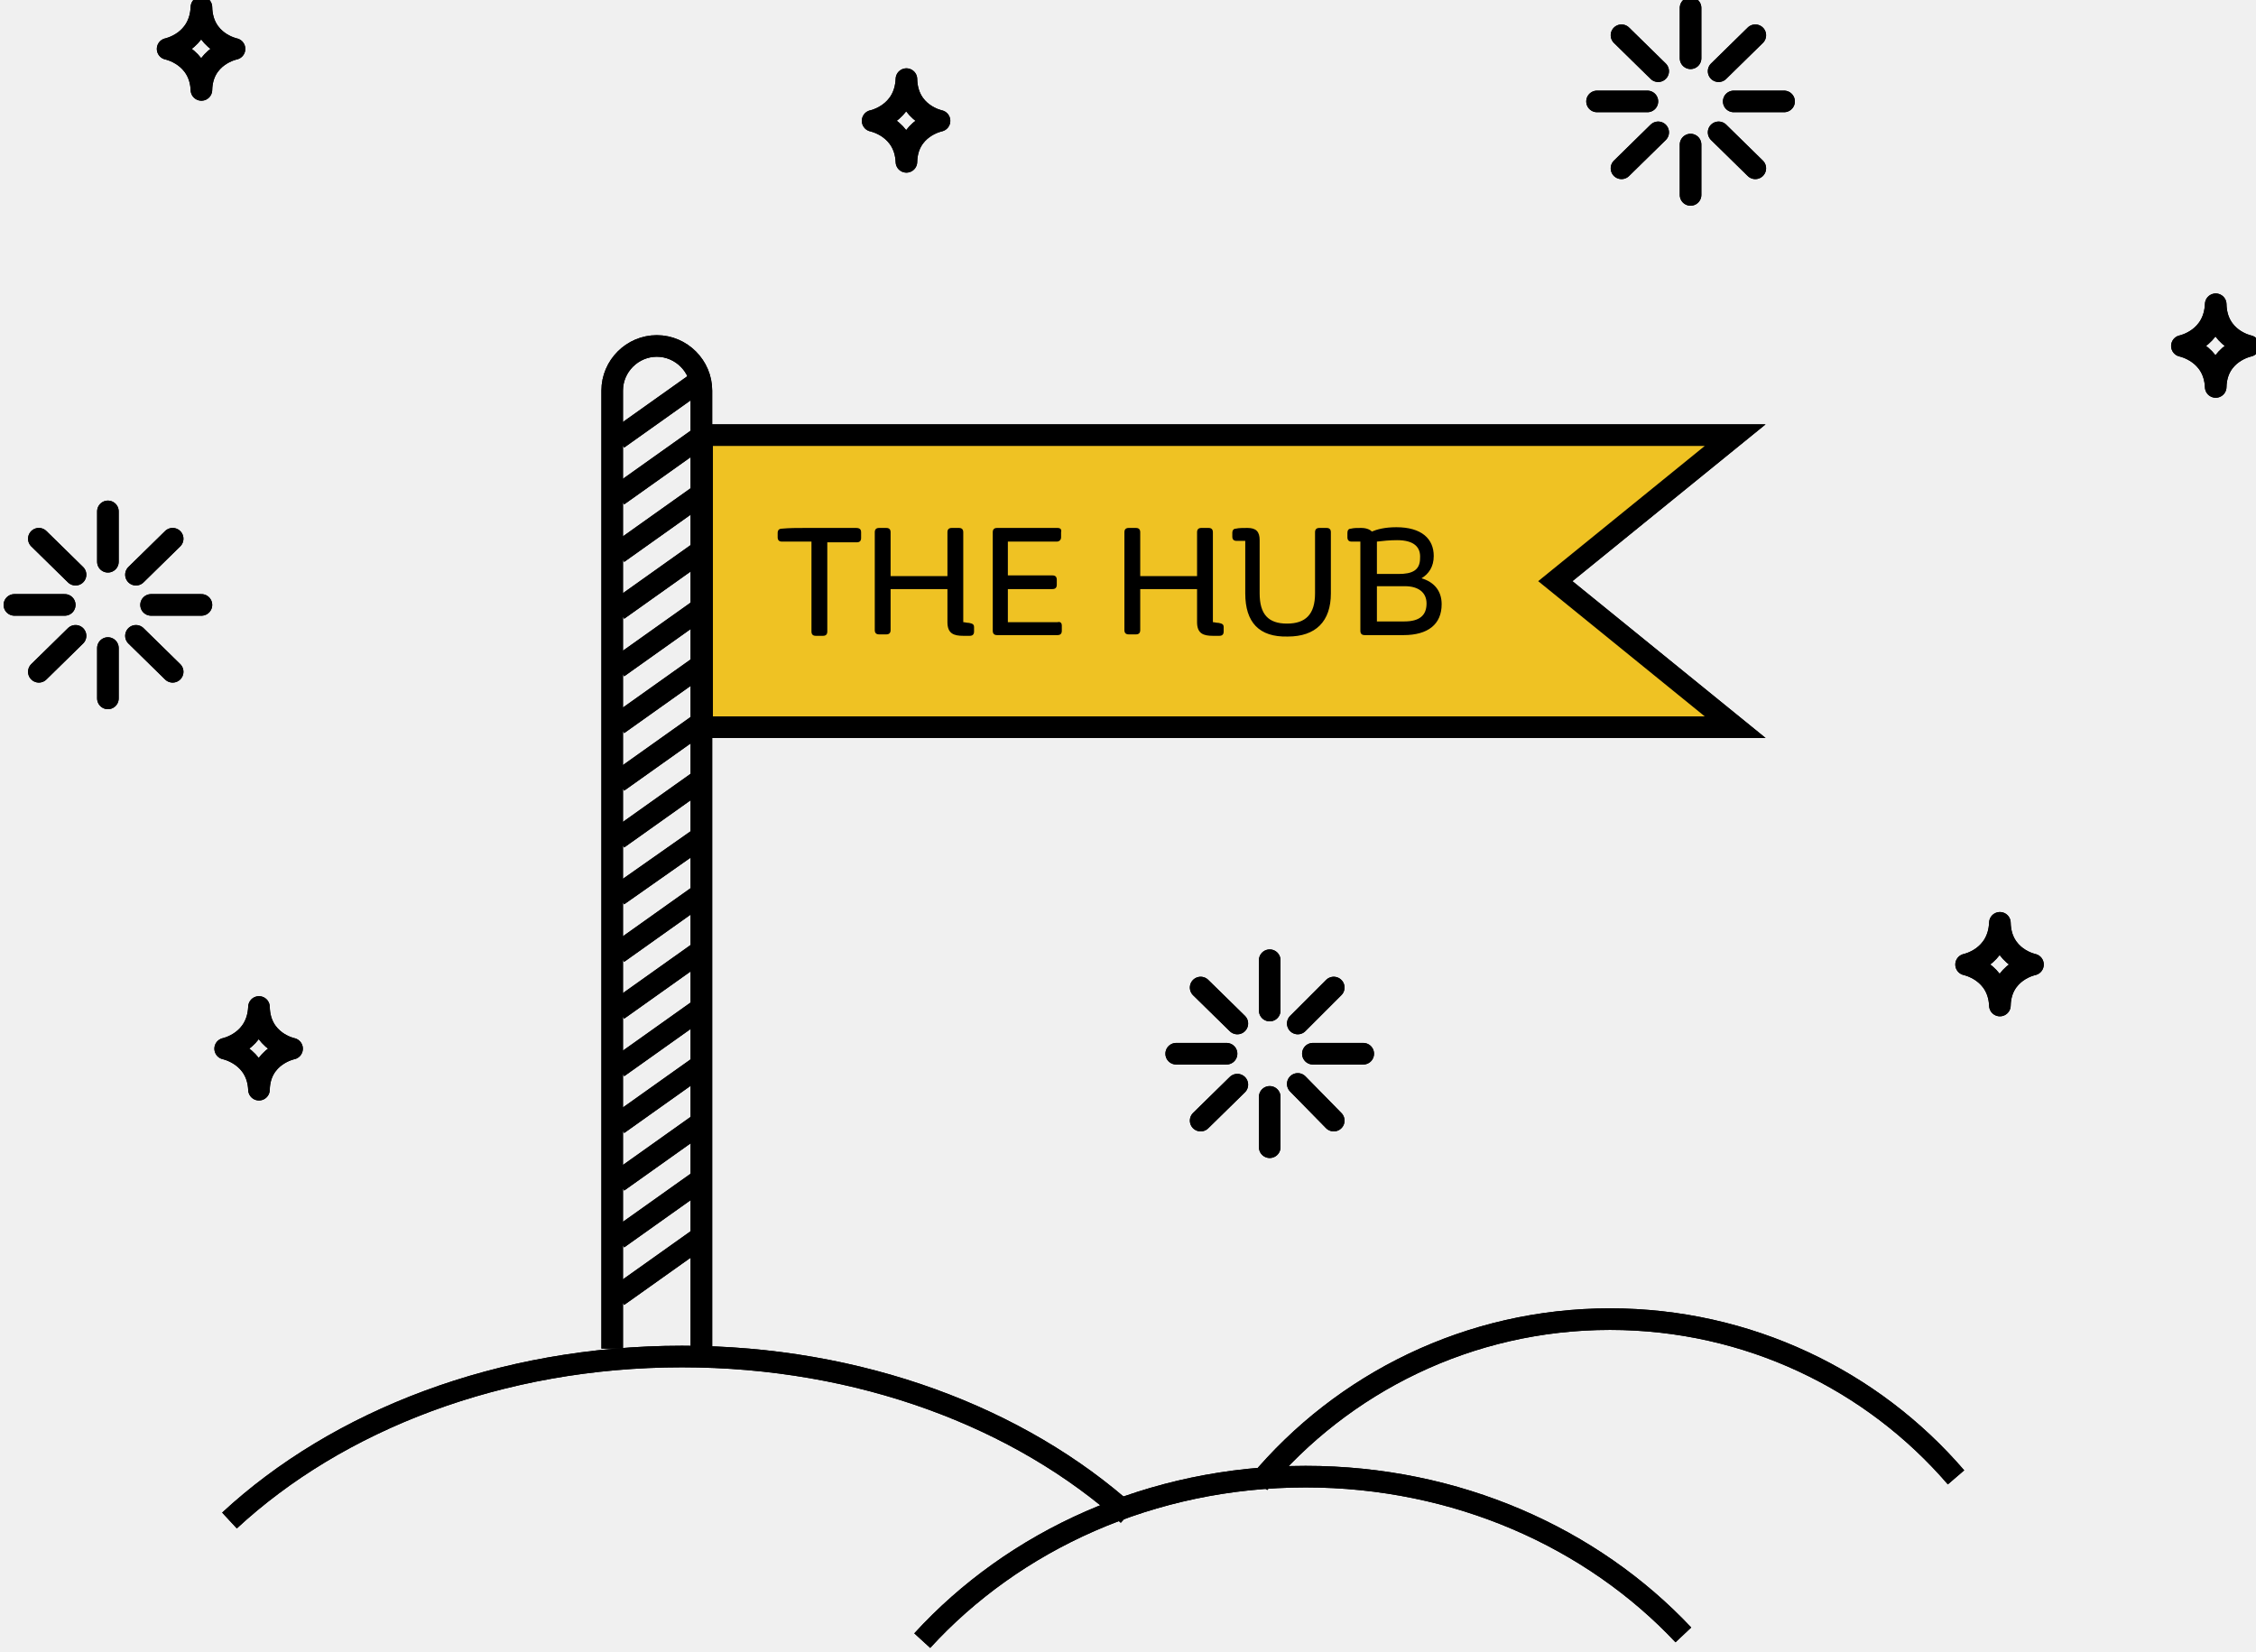
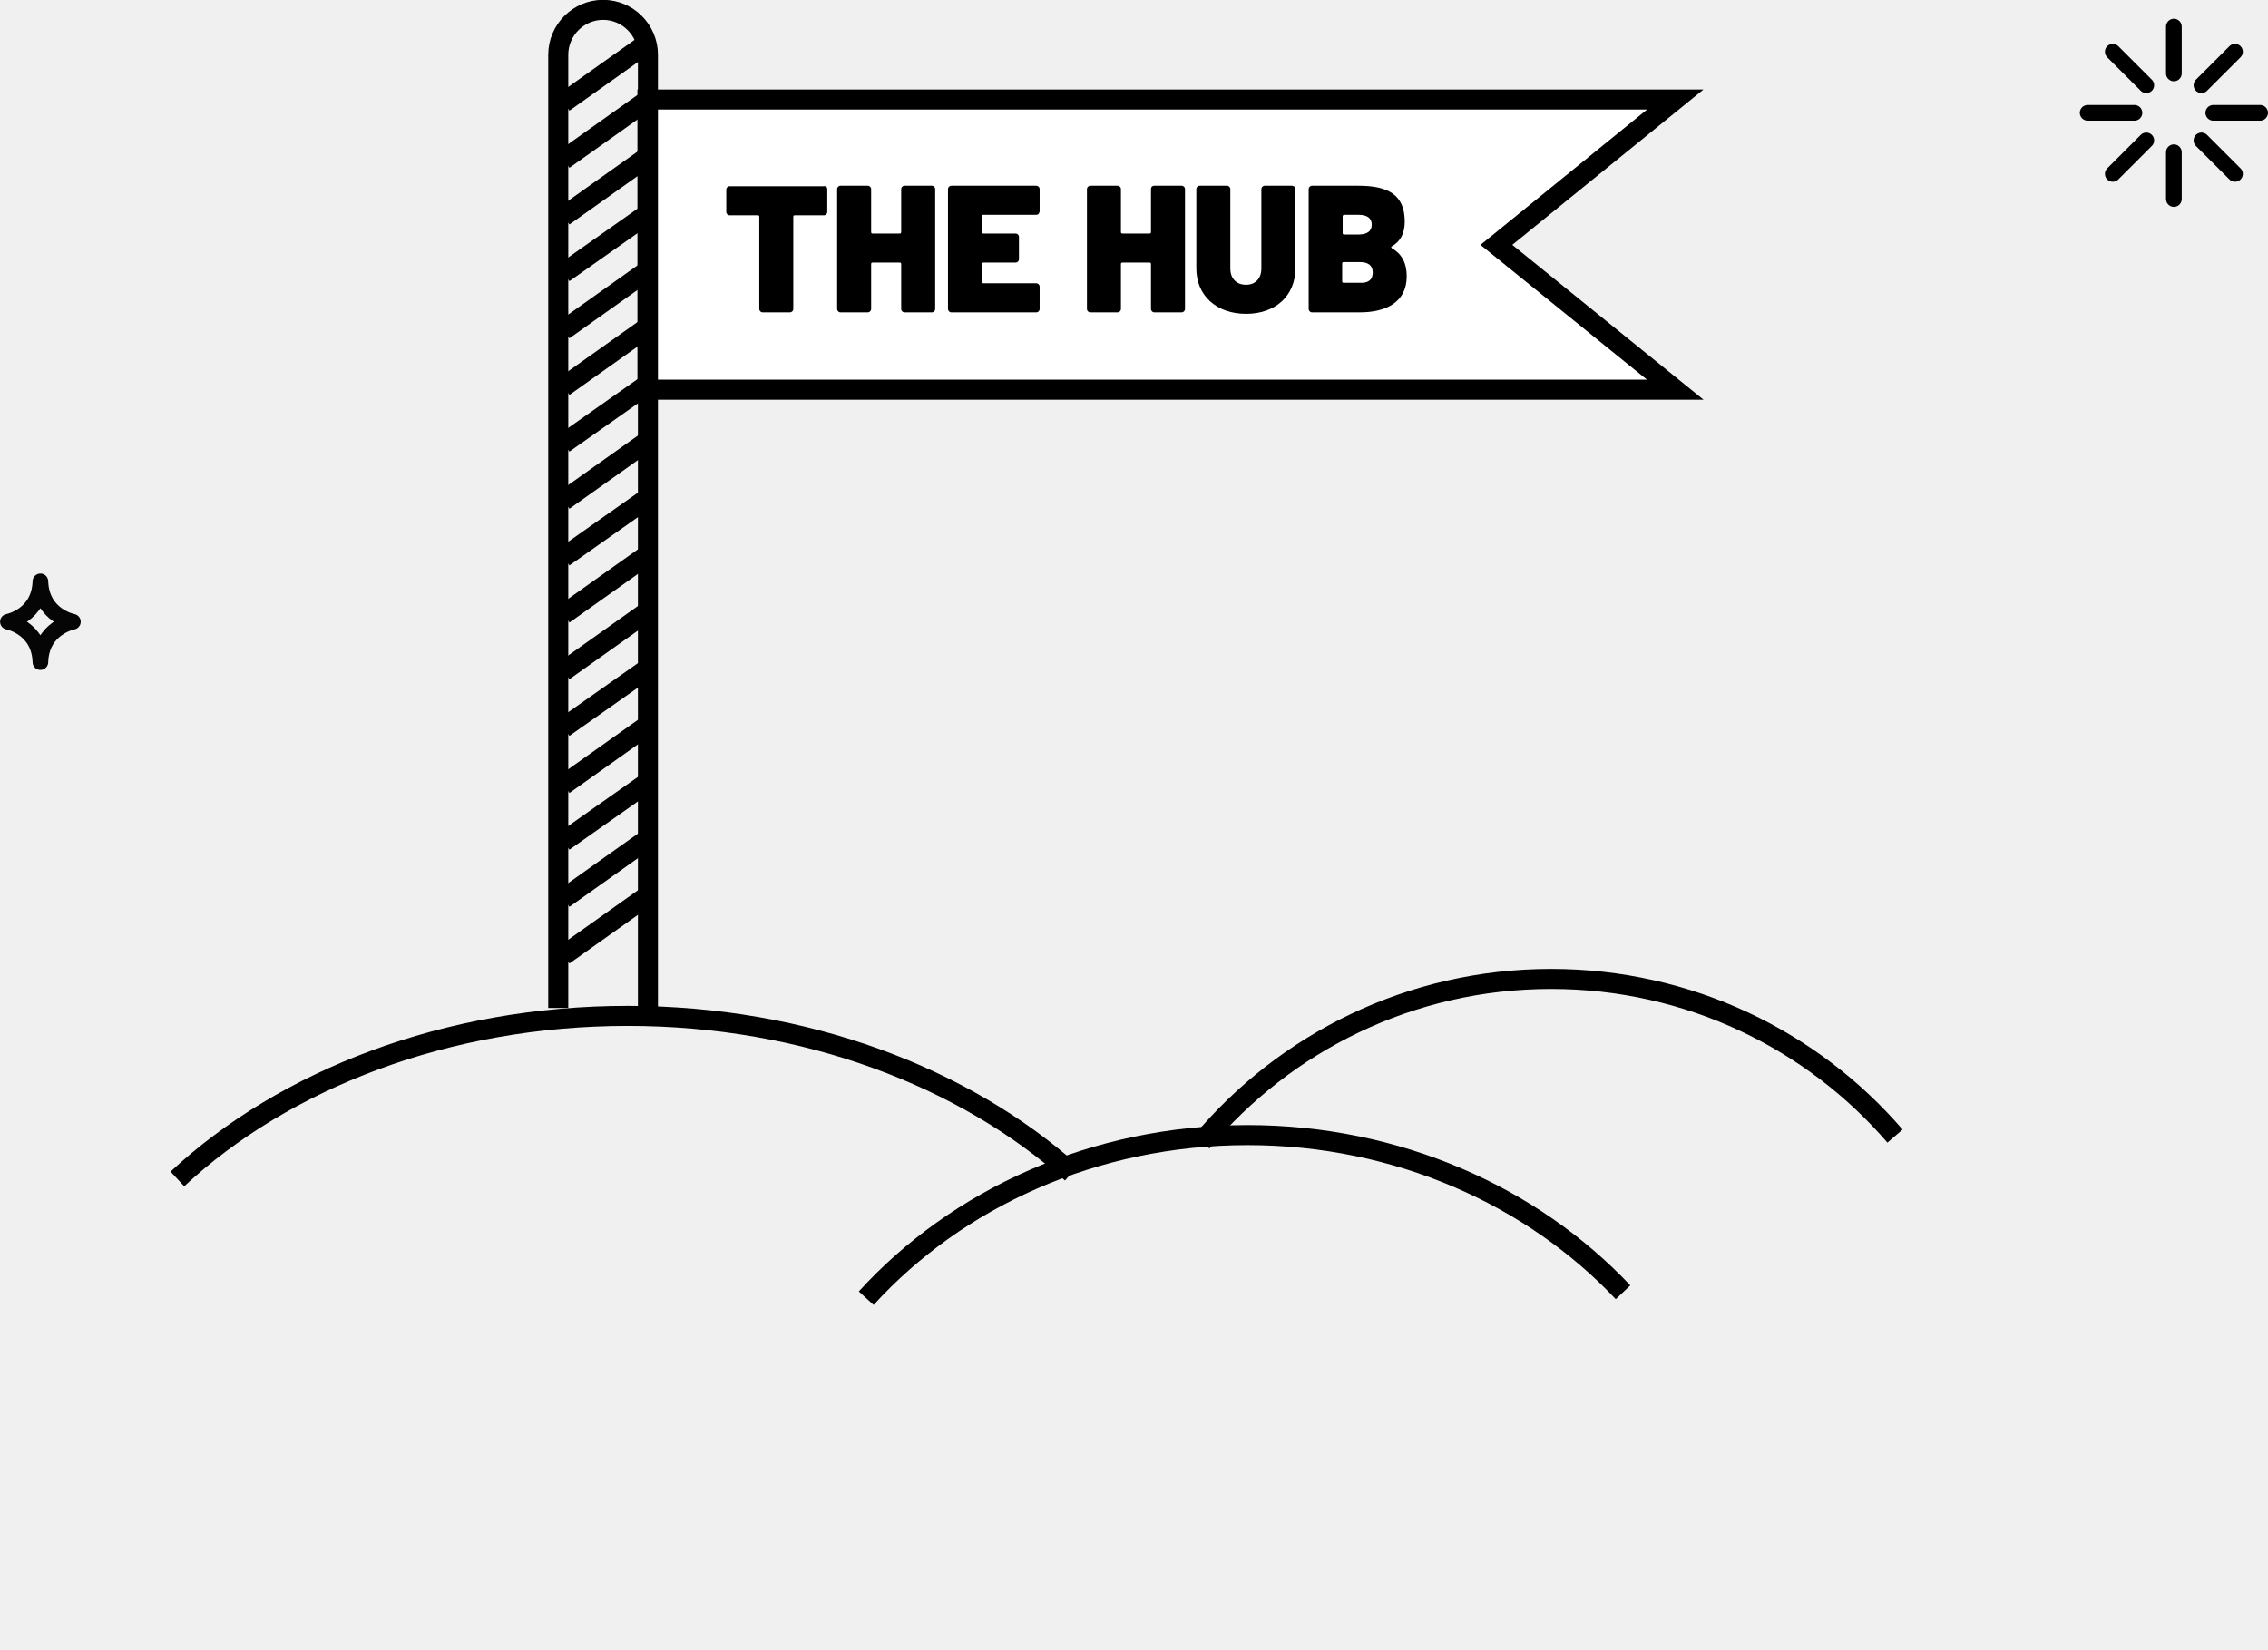
- <svg xmlns="http://www.w3.org/2000/svg" version="1.1" id="Layer_1" x="0px" y="0px" viewBox="0 0 313.6 229.6" enable-background="new 0 0 313.6 229.6" xml:space="preserve">
-   <g>
-     <path fill="none" stroke="#000000" stroke-width="3" stroke-linecap="round" stroke-linejoin="round" stroke-miterlimit="10" d="   M23.3,6.8c0,0,4.5-0.9,4.7-5.8 M32.6,6.8c0,0-4.5-0.9-4.6-5.8 M32.6,6.8c0,0-4.5,0.9-4.6,5.7 M23.3,6.8c0,0,4.5,0.9,4.7,5.7" />
+ <svg xmlns="http://www.w3.org/2000/svg" width="460.3" height="334.9" viewbox="-40 0 294.9 460.3">
+   <g fill="none" stroke="#050505" stroke-width="3.171" stroke-linecap="round" stroke-linejoin="round" stroke-miterlimit="10">
+     <path d="M1.6 126.2S8 125 8.2 118M14.8 126.2S8.4 125 8.2 118M14.8 126.2s-6.4 1.2-6.6 8.2M1.6 126.2s6.4 1.2 6.6 8.2" />
  </g>
-   <g>
-     <path fill="none" stroke="#000000" stroke-width="3" stroke-linecap="round" stroke-linejoin="round" stroke-miterlimit="10" d="   M303.3,48.1c0,0,4.5-0.9,4.7-5.8 M312.6,48.1c0,0-4.5-0.9-4.6-5.8 M312.6,48.1c0,0-4.5,0.9-4.6,5.7 M303.3,48.1   c0,0,4.5,0.9,4.7,5.7" />
+   <g fill="none" stroke="#000" stroke-width="3.186" stroke-linecap="round" stroke-linejoin="round" stroke-miterlimit="10">
+     <path d="M441.2 5.4v9.5M441.2 30.9v9.5M458.7 22.9h-9.5M433.2 22.9h-9.5M453.6 35.3l-6.8-6.8M435.6 17.3l-6.8-6.8M428.8 35.3l6.8-6.8M446.8 17.3l6.8-6.8" />
  </g>
-   <g>
-     <path fill="none" stroke="#000000" stroke-width="3" stroke-linecap="round" stroke-linejoin="round" stroke-miterlimit="10" d="   M273.3,134.1c0,0,4.5-0.9,4.7-5.8 M282.6,134.1c0,0-4.5-0.9-4.6-5.8 M282.6,134.1c0,0-4.5,0.9-4.6,5.7 M273.3,134.1   c0,0,4.5,0.9,4.7,5.7" />
-   </g>
-   <g>
-     <path fill="none" stroke="#000000" stroke-width="3" stroke-linecap="round" stroke-linejoin="round" stroke-miterlimit="10" d="   M31.3,145.8c0,0,4.5-0.9,4.7-5.8 M40.6,145.8c0,0-4.5-0.9-4.6-5.8 M40.6,145.8c0,0-4.5,0.9-4.6,5.7 M31.3,145.8   c0,0,4.5,0.9,4.7,5.7" />
-   </g>
-   <g>
-     <path fill="none" stroke="#000000" stroke-width="3" stroke-linecap="round" stroke-linejoin="round" stroke-miterlimit="10" d="   M121.3,16.8c0,0,4.5-0.9,4.7-5.8 M130.6,16.8c0,0-4.5-0.9-4.6-5.8 M130.6,16.8c0,0-4.5,0.9-4.6,5.7 M121.3,16.8   c0,0,4.5,0.9,4.7,5.7" />
-   </g>
-   <path fill="none" stroke="#000000" stroke-width="3" stroke-miterlimit="10" d="M85.1,187.5V54.3c0-3.4,2.8-6.2,6.2-6.2  c3.4,0,6.2,2.8,6.2,6.2V188" />
-   <path fill="#EFC223" stroke="#000000" stroke-width="3" stroke-miterlimit="10" d="M241.2,101.1H97.6V60.5h143.6l-25,20.3  L241.2,101.1z" />
-   <path d="M113.3,75.2h-5.2v-1.9h12.6v1.9h-5.2v15.1h-2.2V75.2z M124.8,73.3v7.1h8.2v-7.1h2.2v17H133v-8h-8.2v8h-2.2v-17H124.8z   M147.8,82.3h-6.6v6.2h7.4v1.8H139v-17h9.2v1.8h-7v5.4h6.6L147.8,82.3L147.8,82.3z M159,73.3v7.1h8.2v-7.1h2.2v17h-2.2v-8H159v8  h-2.2v-17H159z M175.5,73.3v10.1c0,3.8,1.7,5.4,4,5.4c2.5,0,4.1-1.7,4.1-5.4V73.3h2.2v9.9c0,5.2-2.8,7.4-6.4,7.4  c-3.5,0-6.1-2-6.1-7.3v-10H175.5z M189.6,73.5c1-0.2,2.5-0.4,4-0.4c2.2,0,3.6,0.4,4.7,1.2c0.9,0.7,1.4,1.7,1.4,3  c0,1.6-1.1,3.1-2.9,3.7c1.6,0.4,3.5,1.7,3.5,4.3c0,1.5-0.6,2.6-1.4,3.4c-1.2,1.1-3.1,1.6-5.9,1.6c-1.5,0-2.7-0.1-3.4-0.2L189.6,73.5  L189.6,73.5z M191.8,80.5h2c2.3,0,3.7-1.2,3.7-2.9c0-2-1.5-2.8-3.7-2.8c-1,0-1.6,0.1-1.9,0.2v5.5H191.8z M191.8,88.6  c0.4,0.1,1.1,0.1,1.8,0.1c2.3,0,4.4-0.8,4.4-3.3c0-2.3-2-3.3-4.4-3.3h-1.8C191.8,82.1,191.8,88.6,191.8,88.6z" />
-   <path fill="none" stroke="#000000" stroke-width="3" stroke-miterlimit="10" d="M31.9,211.4c15-13.9,37.6-22.8,62.9-22.8  c24.8,0,47,8.5,62,22" />
-   <path fill="none" stroke="#000000" stroke-width="3" stroke-miterlimit="10" d="M128.2,228.1c12.7-13.9,31.8-22.8,53.3-22.8  c21,0,39.8,8.5,52.5,22" />
-   <path fill="none" stroke="#000000" stroke-width="3" stroke-miterlimit="10" d="M175,206.2c11.6-13.9,29.2-22.8,48.8-22.8  c19.2,0,36.5,8.5,48.1,22 M85.9,172.2l12.1-8.6 M85.9,148.4l12.1-8.6 M85.9,124.5L98,116 M85.9,156.3l12.1-8.6 M85.9,132.5l12.1-8.6   M85.9,108.7l12.1-8.6 M85.9,92.8L98,84.2 M85.9,84.8L98,76.2 M85.9,100.7L98,92.1 M85.9,116.6L98,108 M85.9,180.2l12.1-8.6   M85.9,164.3l12.1-8.6 M85.9,140.4l12.1-8.6 M85.9,76.9L98,68.3 M85.9,68.9L98,60.3 M85.9,61L98,52.4" />
-   <g>
-     <path fill="none" stroke="#000000" stroke-width="3" stroke-linecap="round" stroke-linejoin="round" stroke-miterlimit="10" d="   M235,1.1v7 M235,20.1v7 M248,14.1h-7 M229,14.1h-7 M244,23.4l-5.1-5 M230.5,9.9l-5.1-5 M225.4,23.4l5.1-5 M238.9,9.9l5.1-5" />
-   </g>
-   <g>
-     <path fill="none" stroke="#000000" stroke-width="3" stroke-linecap="round" stroke-linejoin="round" stroke-miterlimit="10" d="   M15,71.1v7 M15,90.1v7 M28,84.1h-7 M9,84.1H2 M24,93.4l-5.1-5 M10.5,79.9l-5.1-5 M5.4,93.4l5.1-5 M18.9,79.9l5.1-5" />
-   </g>
-   <g>
-     <path fill="none" stroke="#000000" stroke-width="3" stroke-linecap="round" stroke-linejoin="round" stroke-miterlimit="10" d="   M176.5,133.5v7 M176.5,152.5v7 M189.5,146.5h-7 M170.5,146.5h-7 M185.4,155.8l-5-5.1 M172,142.3l-5.1-5 M166.9,155.8l5.1-5    M180.4,142.3l5-5" />
-   </g>
-   <g>
-     <path fill="none" stroke="#000000" stroke-width="3" stroke-linecap="round" stroke-linejoin="round" stroke-miterlimit="10" d="   M23.3,6.8c0,0,4.5-0.9,4.7-5.8 M32.6,6.8c0,0-4.5-0.9-4.6-5.8 M32.6,6.8c0,0-4.5,0.9-4.6,5.7 M23.3,6.8c0,0,4.5,0.9,4.7,5.7" />
-   </g>
-   <g>
-     <path fill="none" stroke="#000000" stroke-width="3" stroke-linecap="round" stroke-linejoin="round" stroke-miterlimit="10" d="   M303.3,48.1c0,0,4.5-0.9,4.7-5.8 M312.6,48.1c0,0-4.5-0.9-4.6-5.8 M312.6,48.1c0,0-4.5,0.9-4.6,5.7 M303.3,48.1   c0,0,4.5,0.9,4.7,5.7" />
-   </g>
-   <g>
-     <path fill="none" stroke="#000000" stroke-width="3" stroke-linecap="round" stroke-linejoin="round" stroke-miterlimit="10" d="   M273.3,134.1c0,0,4.5-0.9,4.7-5.8 M282.6,134.1c0,0-4.5-0.9-4.6-5.8 M282.6,134.1c0,0-4.5,0.9-4.6,5.7 M273.3,134.1   c0,0,4.5,0.9,4.7,5.7" />
-   </g>
-   <g>
-     <path fill="none" stroke="#000000" stroke-width="3" stroke-linecap="round" stroke-linejoin="round" stroke-miterlimit="10" d="   M31.3,145.8c0,0,4.5-0.9,4.7-5.8 M40.6,145.8c0,0-4.5-0.9-4.6-5.8 M40.6,145.8c0,0-4.5,0.9-4.6,5.7 M31.3,145.8   c0,0,4.5,0.9,4.7,5.7" />
-   </g>
-   <g>
-     <path fill="none" stroke="#000000" stroke-width="3" stroke-linecap="round" stroke-linejoin="round" stroke-miterlimit="10" d="   M121.3,16.8c0,0,4.5-0.9,4.7-5.8 M130.6,16.8c0,0-4.5-0.9-4.6-5.8 M130.6,16.8c0,0-4.5,0.9-4.6,5.7 M121.3,16.8   c0,0,4.5,0.9,4.7,5.7" />
-   </g>
-   <path fill="none" stroke="#000000" stroke-width="3" stroke-miterlimit="10" d="M85.1,187.5V54.3c0-3.4,2.8-6.2,6.2-6.2  c3.4,0,6.2,2.8,6.2,6.2V188" />
-   <path fill="#EFC223" stroke="#000000" stroke-width="3" stroke-miterlimit="10" d="M241.2,101.1H97.6V60.5h143.6l-25,20.3  L241.2,101.1z" />
-   <path d="M119.7,74v0.8c0,0.4-0.2,0.6-0.6,0.6H115v12.4c0,0.4-0.2,0.6-0.6,0.6h-1c-0.4,0-0.6-0.2-0.6-0.6V75.3h-4.1  c-0.4,0-0.6-0.2-0.6-0.6v-0.6c0-0.4,0.2-0.6,0.6-0.6c1-0.1,2.2-0.1,3.3-0.1h7C119.5,73.4,119.7,73.6,119.7,74z M135.4,87.2v0.6  c0,0.4-0.2,0.6-0.6,0.6h-0.9c-1.3,0-2.2-0.3-2.2-1.9v-4.6h-7.9v5.7c0,0.4-0.2,0.6-0.6,0.6h-1c-0.4,0-0.6-0.2-0.6-0.6V74  c0-0.4,0.2-0.6,0.6-0.6h1c0.4,0,0.6,0.2,0.6,0.6v6.1h7.9V74c0-0.4,0.2-0.6,0.6-0.6h1c0.4,0,0.6,0.2,0.6,0.6v12.5  c0.2,0,0.5,0.1,0.8,0.1C135.2,86.7,135.4,86.8,135.4,87.2L135.4,87.2z M147.6,87v0.7c0,0.4-0.2,0.6-0.6,0.6h-8.4  c-0.4,0-0.6-0.2-0.6-0.6V74c0-0.4,0.2-0.6,0.6-0.6h8.4c0.4,0,0.6,0.2,0.5,0.6v0.7c0,0.4-0.3,0.6-0.6,0.6h-6.8V80h6.2  c0.4,0,0.6,0.2,0.6,0.6v0.7c0,0.4-0.2,0.6-0.6,0.6h-6.2v4.6h6.9C147.4,86.4,147.6,86.6,147.6,87L147.6,87z M170.1,87.2v0.6  c0,0.4-0.2,0.6-0.6,0.6h-0.9c-1.3,0-2.2-0.3-2.2-1.9v-4.6h-7.9v5.7c0,0.4-0.2,0.6-0.6,0.6h-1c-0.4,0-0.6-0.2-0.6-0.6V74  c0-0.4,0.2-0.6,0.6-0.6h1c0.4,0,0.6,0.2,0.6,0.6v6.1h7.9V74c0-0.4,0.2-0.6,0.6-0.6h1c0.4,0,0.6,0.2,0.6,0.6v12.5  c0.2,0,0.5,0.1,0.8,0.1C169.9,86.7,170.1,86.8,170.1,87.2z M173.1,82.5v-7.3h-1.2c-0.4,0-0.6-0.2-0.6-0.6v-0.5  c0-0.4,0.2-0.6,0.5-0.6c0.4-0.1,1-0.1,1.6-0.1c1.2,0,1.7,0.5,1.7,1.7v7.4c0,2.9,1.2,4.2,3.8,4.2s3.9-1.3,3.9-4.2V74  c0-0.4,0.2-0.6,0.6-0.6h1c0.4,0,0.6,0.2,0.6,0.6v8.5c0,3.9-2.1,6-6,6C175,88.6,173.1,86.5,173.1,82.5L173.1,82.5z M200.4,84  c0,2.8-1.9,4.3-5.3,4.3h-5.4c-0.4,0-0.6-0.2-0.6-0.6V75.3h-1.2c-0.4,0-0.6-0.2-0.6-0.6v-0.6c0-0.3,0.1-0.6,0.5-0.6  c0.4-0.1,0.8-0.1,1.4-0.1c0.7,0,1.2,0.2,1.5,0.5c0.7-0.3,1.8-0.6,3.4-0.6c3.5,0,5.2,1.6,5.2,4c0,1.5-0.7,2.5-1.7,3.1  C199.3,80.9,200.4,82.1,200.4,84L200.4,84z M194.2,75.1c-1,0-2,0.1-2.8,0.2v4.5h3c1.9,0,3-0.5,3-2.2  C197.5,76.1,196.6,75.1,194.2,75.1z M198.3,83.9c0-1.5-1.1-2.4-3-2.4h-3.9v4.9h3.8C197.4,86.4,198.3,85.5,198.3,83.9L198.3,83.9z" />
-   <path fill="none" stroke="#000000" stroke-width="3" stroke-miterlimit="10" d="M31.9,211.4c15-13.9,37.6-22.8,62.9-22.8  c24.8,0,47,8.5,62,22" />
-   <path fill="none" stroke="#000000" stroke-width="3" stroke-miterlimit="10" d="M128.2,228.1c12.7-13.9,31.8-22.8,53.3-22.8  c21,0,39.8,8.5,52.5,22" />
-   <path fill="none" stroke="#000000" stroke-width="3" stroke-miterlimit="10" d="M175,206.2c11.6-13.9,29.2-22.8,48.8-22.8  c19.2,0,36.5,8.5,48.1,22 M85.9,172.2l12.1-8.6 M85.9,148.4l12.1-8.6 M85.9,124.5L98,116 M85.9,156.3l12.1-8.6 M85.9,132.5l12.1-8.6   M85.9,108.7l12.1-8.6 M85.9,92.8L98,84.2 M85.9,84.8L98,76.2 M85.9,100.7L98,92.1 M85.9,116.6L98,108 M85.9,180.2l12.1-8.6   M85.9,164.3l12.1-8.6 M85.9,140.4l12.1-8.6 M85.9,76.9L98,68.3 M85.9,68.9L98,60.3 M85.9,61L98,52.4" />
-   <g>
-     <path fill="none" stroke="#000000" stroke-width="3" stroke-linecap="round" stroke-linejoin="round" stroke-miterlimit="10" d="   M235,1.1v7 M235,20.1v7 M248,14.1h-7 M229,14.1h-7 M244,23.4l-5.1-5 M230.5,9.9l-5.1-5 M225.4,23.4l5.1-5 M238.9,9.9l5.1-5" />
-   </g>
-   <g>
-     <path fill="none" stroke="#000000" stroke-width="3" stroke-linecap="round" stroke-linejoin="round" stroke-miterlimit="10" d="   M15,71.1v7 M15,90.1v7 M28,84.1h-7 M9,84.1H2 M24,93.4l-5.1-5 M10.5,79.9l-5.1-5 M5.4,93.4l5.1-5 M18.9,79.9l5.1-5" />
-   </g>
-   <g>
-     <path fill="none" stroke="#000000" stroke-width="3" stroke-linecap="round" stroke-linejoin="round" stroke-miterlimit="10" d="   M176.5,133.5v7 M176.5,152.5v7 M189.5,146.5h-7 M170.5,146.5h-7 M185.4,155.8l-5-5.1 M172,142.3l-5.1-5 M166.9,155.8l5.1-5    M180.4,142.3l5-5" />
-   </g>
+   <path fill="#FFF" stroke="#000" stroke-width="4.067" stroke-miterlimit="10" d="M340 79.1H131.4V20.2H340l-36.3 29.5z" />
+   <path fill="none" stroke="#000" stroke-width="4.067" stroke-miterlimit="10" d="M113.3 204.6V11.1c0-5 4.1-9.1 9.1-9.1s9.1 4.1 9.1 9.1v194.3" />
+   <path d="M167.9 38.4V43c0 .4-.3.7-.7.7h-5.9c-.2 0-.3.1-.3.3v18.7c0 .4-.3.7-.7.7h-5.5c-.4 0-.7-.3-.7-.7V44c0-.2-.1-.3-.3-.3h-5.7c-.4 0-.7-.3-.7-.7v-4.5c0-.4.3-.7.7-.7h19.1c.4-.1.7.2.7.6zM183.6 37.7h5.5c.4 0 .7.3.7.7v24.3c0 .4-.3.7-.7.7h-5.5c-.4 0-.7-.3-.7-.7v-9.1c0-.2-.1-.3-.3-.3h-5.5c-.2 0-.3.1-.3.3v9.1c0 .4-.3.7-.7.7h-5.5c-.4 0-.7-.3-.7-.7V38.4c0-.4.3-.7.7-.7h5.5c.4 0 .7.3.7.7v8.7c0 .2.1.3.3.3h5.5c.2 0 .3-.1.3-.3v-8.7c0-.4.3-.7.7-.7zM210.3 43.6h-10.7c-.2 0-.3.1-.3.3v3.2c0 .2.1.3.3.3h6.5c.4 0 .7.3.7.7v4.5c0 .4-.3.7-.7.7h-6.5c-.2 0-.3.1-.3.3v3.6c0 .2.1.3.3.3h10.7c.4 0 .7.3.7.7v4.5c0 .4-.3.7-.7.7h-17.2c-.4 0-.7-.3-.7-.7V38.4c0-.4.3-.7.7-.7h17.2c.4 0 .7.3.7.7v4.5c-.1.5-.3.7-.7.7zM234.3 37.7h5.5c.4 0 .7.3.7.7v24.3c0 .4-.3.7-.7.7h-5.5c-.4 0-.7-.3-.7-.7v-9.1c0-.2-.1-.3-.3-.3h-5.5c-.2 0-.3.1-.3.3v9.1c0 .4-.3.7-.7.7h-5.5c-.4 0-.7-.3-.7-.7V38.4c0-.4.3-.7.7-.7h5.5c.4 0 .7.3.7.7v8.7c0 .2.1.3.3.3h5.5c.2 0 .3-.1.3-.3v-8.7c0-.4.2-.7.7-.7zM242.8 54.5V38.4c0-.4.3-.7.7-.7h5.5c.4 0 .7.3.7.7v16.1c0 2 1.2 3.3 3.2 3.3 1.9 0 3.1-1.3 3.1-3.3V38.4c0-.4.3-.7.7-.7h5.5c.4 0 .7.3.7.7v16.1c0 5.5-4 9.2-10 9.2s-10.1-3.7-10.1-9.2zM282.5 50.4c2.1 1.2 3 3.1 3 5.7 0 5.3-4.3 7.3-9.5 7.3h-9.7c-.4 0-.7-.3-.7-.7V38.4c0-.4.3-.7.7-.7h9.4c6 0 9.4 1.8 9.4 7.3 0 2.4-.9 4-2.6 5-.2.1-.2.2 0 .4zm-10-6.5v3.4c0 .2.1.3.3.3h2.9c1.8 0 2.7-.7 2.7-2s-.9-2-2.7-2h-2.9c-.2 0-.3.2-.3.3zm6.1 11.4c0-1.4-.9-2.1-2.6-2.1h-3.3c-.2 0-.3.1-.3.3v3.6c0 .2.1.3.3.3h3.2c1.8.1 2.7-.6 2.7-2.1z" />
+   <path fill="none" stroke="#000" stroke-width="4.067" stroke-miterlimit="10" d="M36 239.3c21.7-20.2 54.6-33.1 91.4-33.1 36 0 68.3 12.4 90.1 31.9" />
+   <path fill="none" stroke="#000" stroke-width="4.067" stroke-miterlimit="10" d="M175.8 263.5c18.4-20.2 46.2-33.1 77.4-33.1 30.5 0 57.8 12.4 76.2 31.9" />
+   <path fill="none" stroke="#000" stroke-width="4.067" stroke-miterlimit="10" d="M243.9 231.8c16.9-20.2 42.4-33.1 70.9-33.1 28 0 53 12.4 69.8 31.9M114.4 182.4l17.6-12.5M114.4 147.7l17.6-12.4M114.4 113.1l17.6-12.4M114.4 159.3l17.6-12.5M114.4 124.7l17.6-12.5M114.4 90L132 77.6M114.4 67L132 54.5M114.4 55.4L132 43M114.4 78.5L132 66M114.4 101.6L132 89.1M114.4 193.9l17.6-12.5M114.4 170.8l17.6-12.4M114.4 136.2l17.6-12.5M114.4 43.9L132 31.4M114.4 32.4L132 19.9M114.4 20.8L132 8.3" />
</svg>
